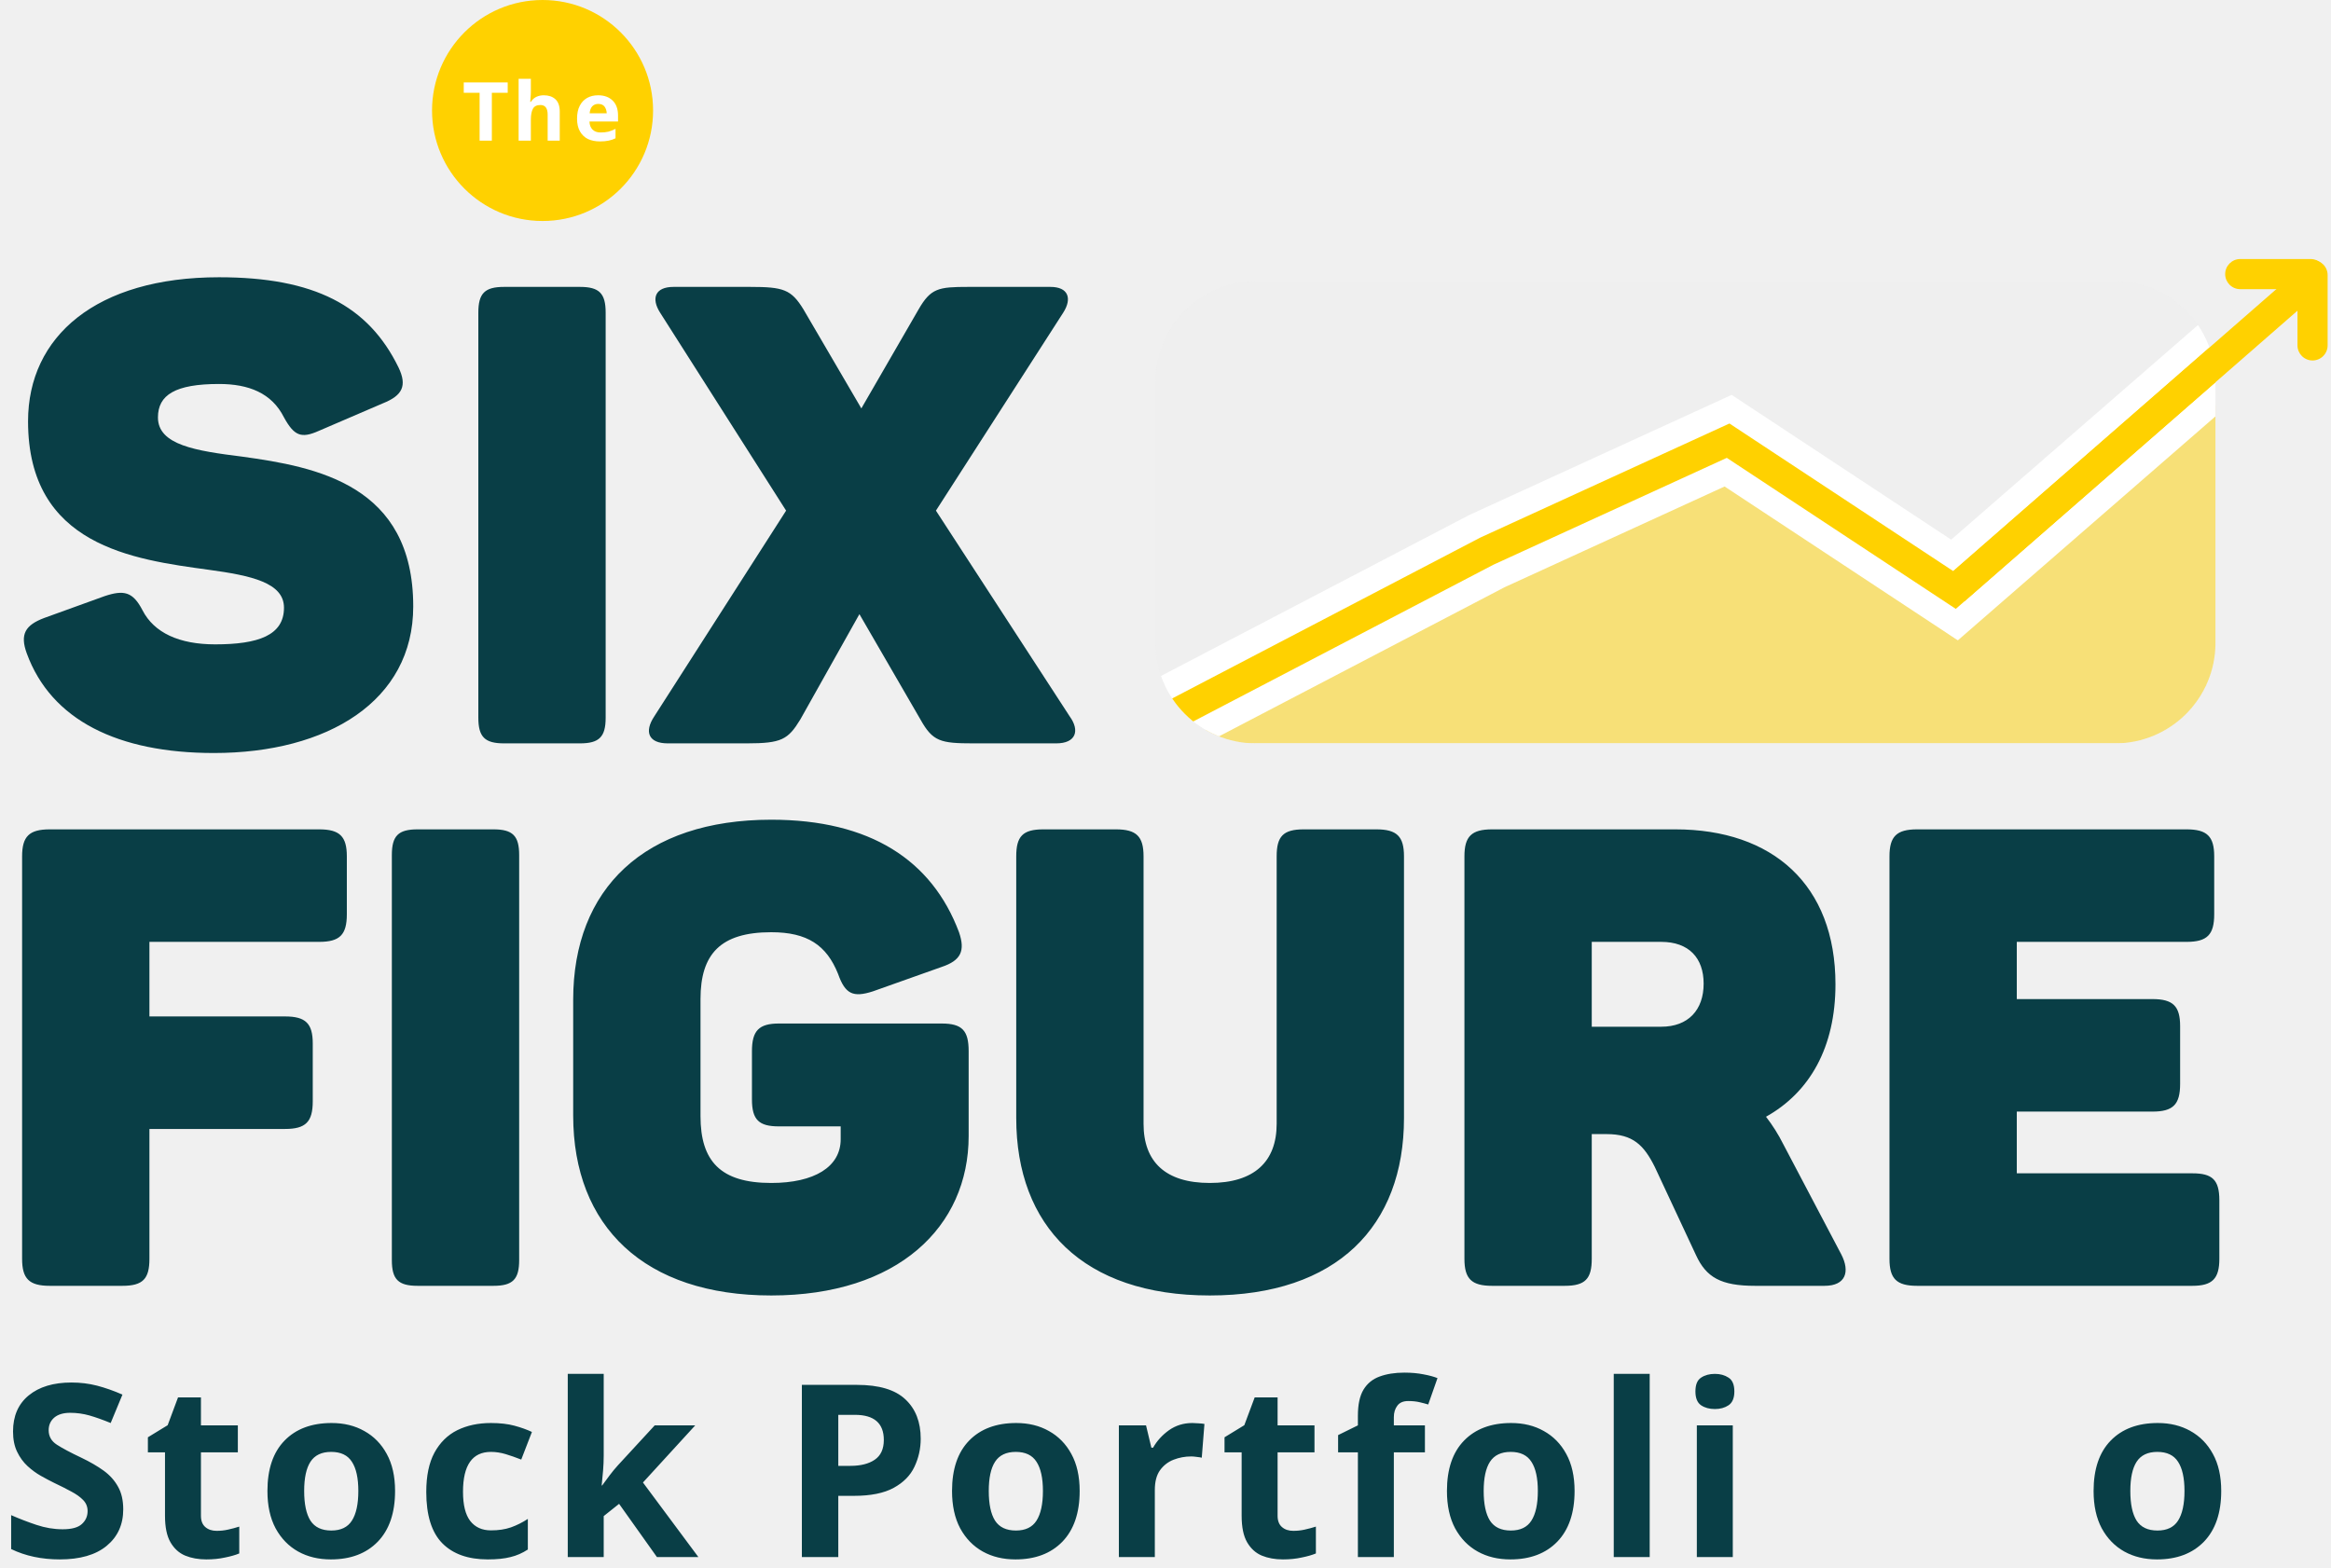
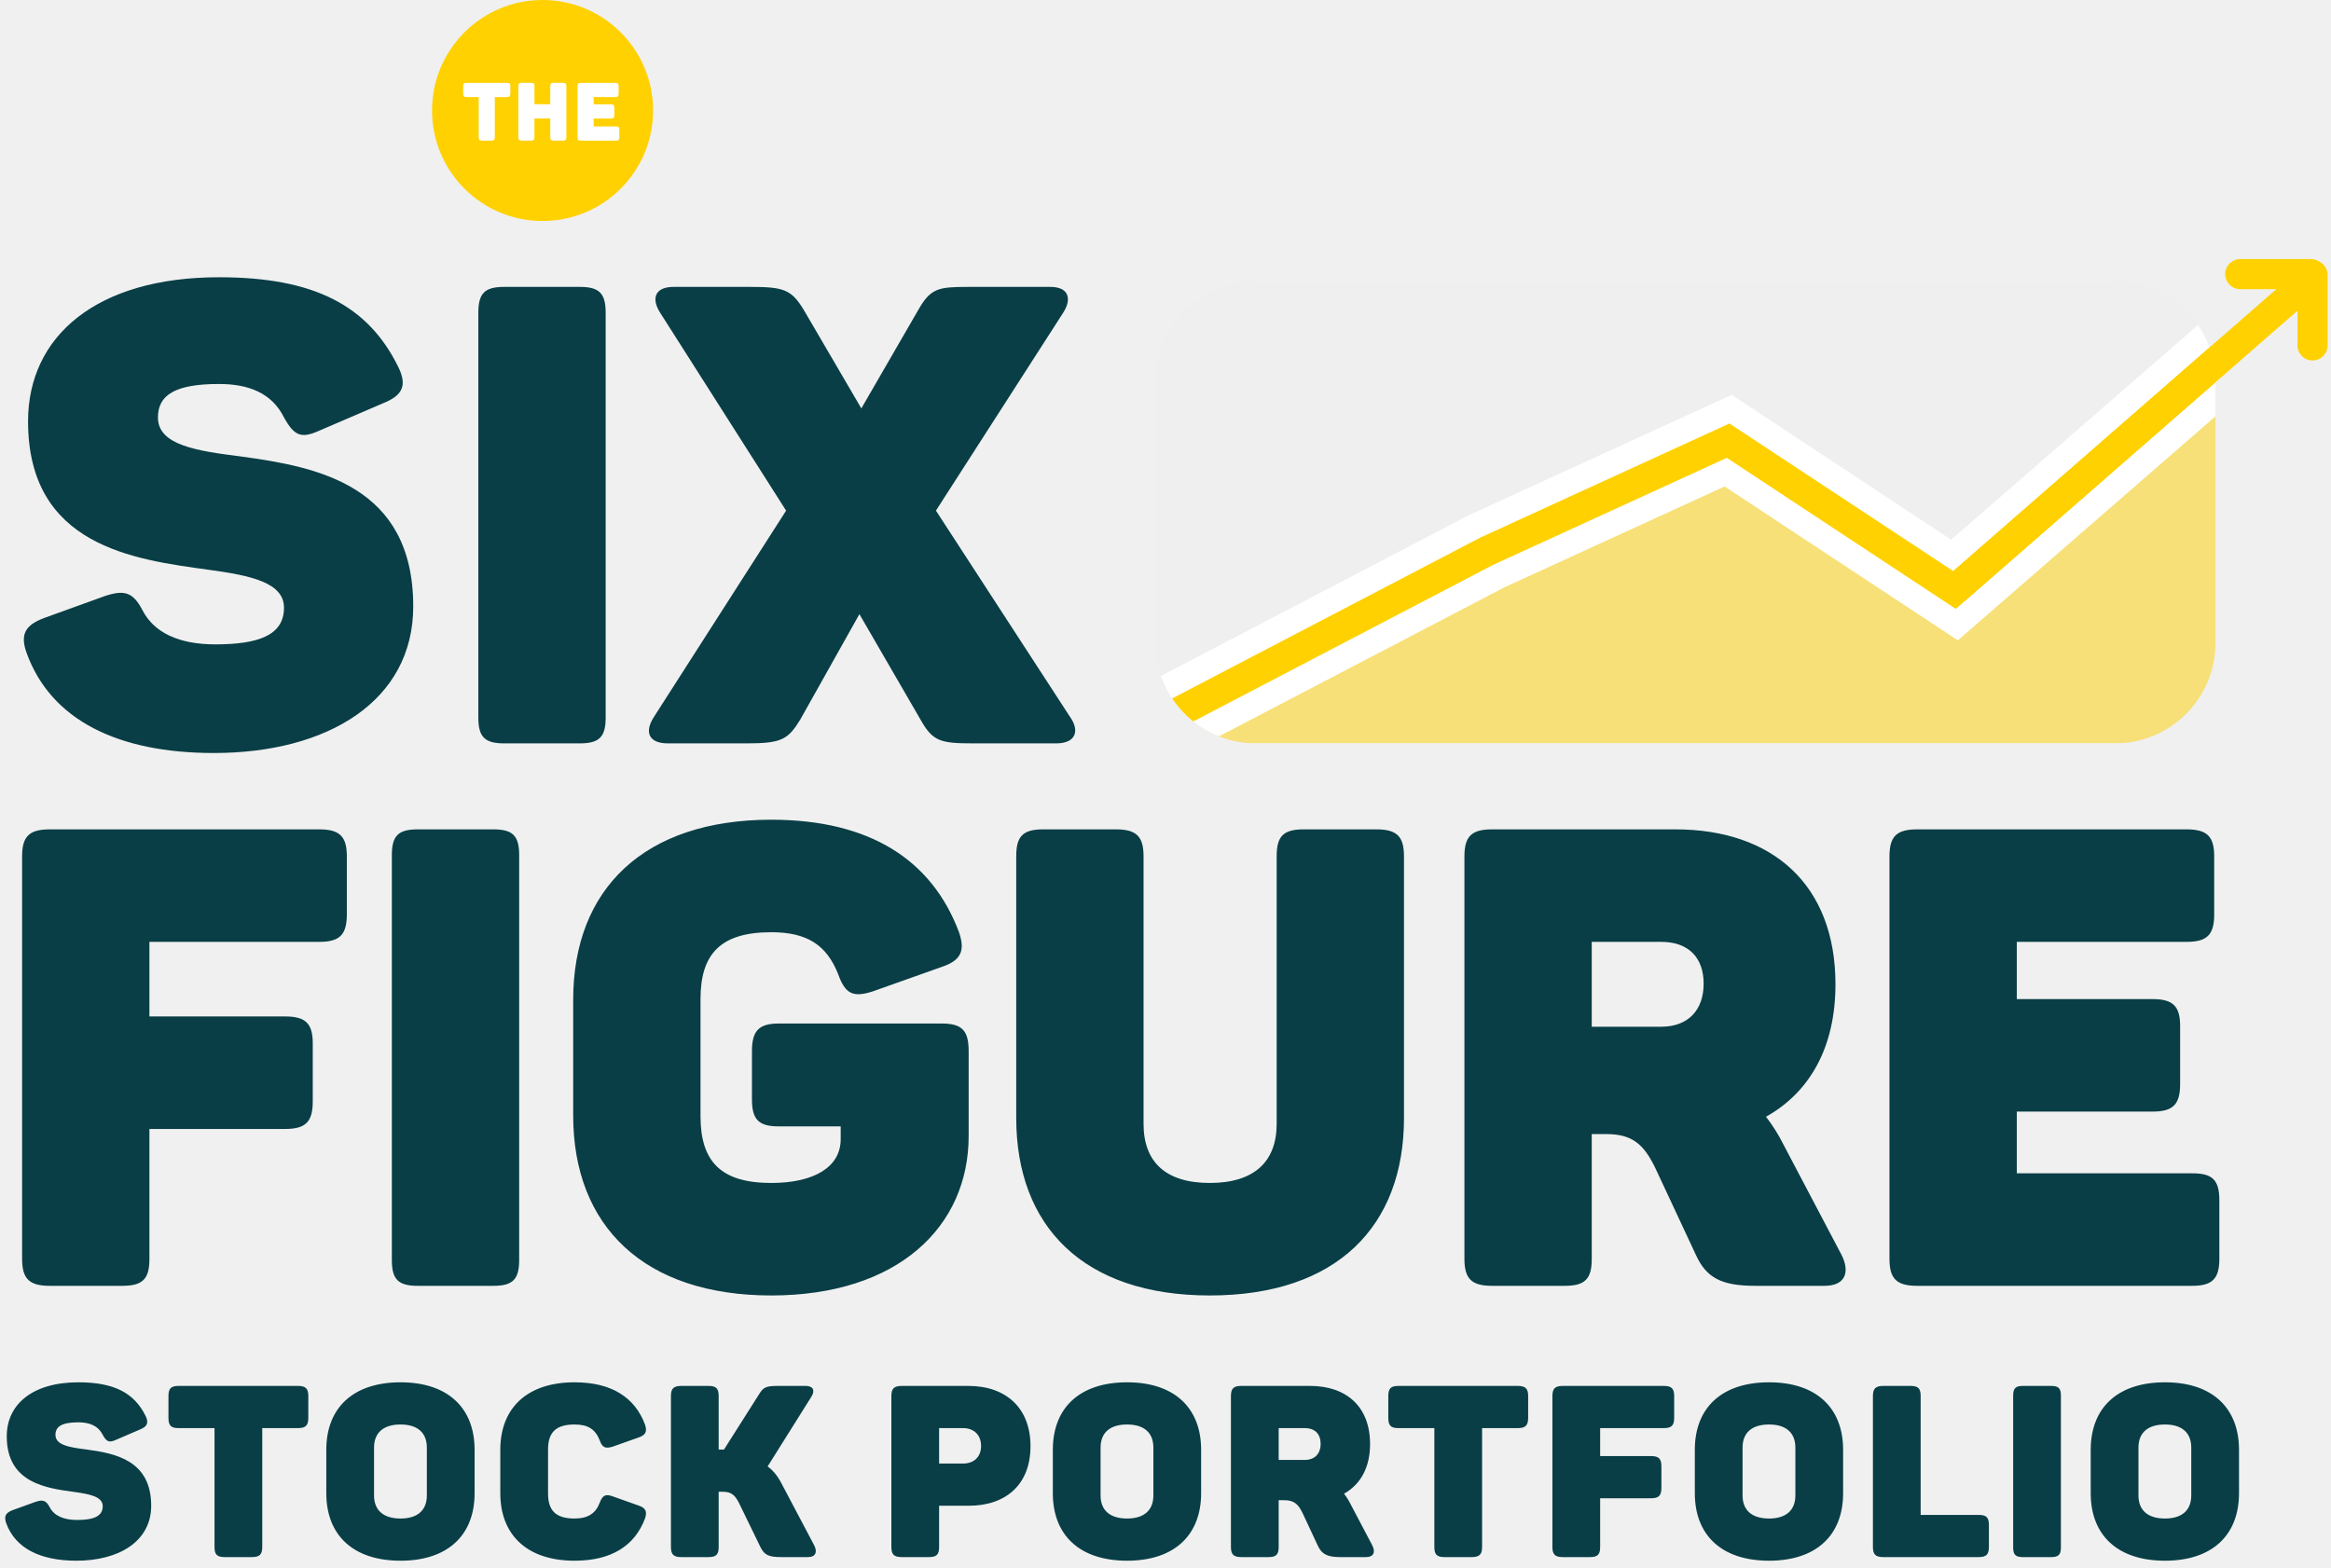
<svg xmlns="http://www.w3.org/2000/svg" xmlns:xlink="http://www.w3.org/1999/xlink" version="1.1" viewBox="0 0 232 156">
  <defs>
    <rect id="b" width="105.5" height="46" rx="10" />
  </defs>
  <g fill="none" fill-rule="evenodd">
    <g transform="translate(-1)">
      <path d="m3.792 41.936c0 12.416 10.496 13.76 17.984 14.784 4.224 0.576 7.488 1.28 7.488 3.776 0 2.752-2.56 3.648-6.848 3.648-3.584 0-6.08-1.152-7.232-3.392-0.96-1.856-1.856-2.048-3.776-1.408l-6.016 2.176c-1.856 0.704-2.432 1.6-1.728 3.52 2.432 6.656 9.088 9.92 18.624 9.92 11.328 0 19.84-5.184 19.84-14.592 0-12.096-9.6-13.888-17.024-14.912-4.608-0.576-8.384-1.152-8.384-3.904 0-2.24 1.728-3.328 6.08-3.328 2.944 0 5.248 0.896 6.464 3.328 1.024 1.856 1.728 2.112 3.456 1.344l6.4-2.752c1.92-0.768 2.432-1.728 1.536-3.584-3.008-6.144-8.384-8.96-17.856-8.96-12.224 0-19.008 5.888-19.008 14.336zm44.816-10.816v40.32c0 1.92 0.64 2.56 2.56 2.56h7.552c1.92 0 2.56-0.64 2.56-2.56v-40.32c0-1.92-0.64-2.56-2.56-2.56h-7.552c-1.92 0-2.56 0.64-2.56 2.56zm58.856 40.192l-13.312-20.48 12.672-19.712c0.896-1.408 0.512-2.56-1.28-2.56h-8.192c-2.944 0-3.712 0.128-4.928 2.24l-5.696 9.856-5.76-9.856c-1.216-1.984-1.984-2.24-5.312-2.24h-7.616c-1.856 0-2.24 1.152-1.344 2.56l12.544 19.712-13.12 20.48c-1.024 1.536-0.576 2.688 1.344 2.688h7.872c3.456 0 4.096-0.384 5.312-2.368l5.888-10.496 6.08 10.496c1.216 2.176 1.984 2.368 5.248 2.368h8.256c1.984 0 2.368-1.28 1.344-2.688zm-74.696 11.248h-26.816c-2.048 0-2.752 0.704-2.752 2.688v40.064c0 1.984 0.704 2.688 2.752 2.688h7.232c2.048 0 2.688-0.704 2.688-2.688v-12.928h13.504c2.048 0 2.752-0.704 2.752-2.752v-5.76c0-1.984-0.704-2.688-2.752-2.688h-13.504v-7.424h16.896c2.048 0 2.752-0.704 2.752-2.752v-5.76c0-1.984-0.704-2.688-2.752-2.688zm7.232 2.56v40.32c0 1.92 0.64 2.56 2.56 2.56h7.552c1.92 0 2.56-0.64 2.56-2.56v-40.32c0-1.92-0.64-2.56-2.56-2.56h-7.552c-1.92 0-2.56 0.64-2.56 2.56zm54.72 16.768h-16.192c-1.984 0-2.688 0.704-2.688 2.752v4.8c0 2.048 0.704 2.688 2.688 2.688h6.144v1.28c0 2.752-2.624 4.352-6.912 4.352-5.056 0-7.04-2.176-7.04-6.656v-11.648c0-4.48 1.984-6.656 7.04-6.656 3.584 0 5.504 1.28 6.656 4.16 0.704 1.984 1.472 2.368 3.456 1.728l6.848-2.432c1.92-0.64 2.368-1.6 1.728-3.456-2.688-7.168-8.832-11.2-18.688-11.2-12.608 0-19.712 6.848-19.712 17.92v11.52c0 11.072 7.104 17.92 19.712 17.92s19.648-6.848 19.648-15.872v-8.448c0-2.048-0.64-2.752-2.688-2.752zm20.096 9.984v-26.624c0-1.984-0.704-2.688-2.752-2.688h-7.232c-2.048 0-2.688 0.704-2.688 2.688v26.048c0 10.752 6.656 17.664 19.264 17.664 12.672 0 19.328-6.912 19.328-17.664v-26.048c0-1.984-0.704-2.688-2.752-2.688h-7.232c-2.048 0-2.688 0.704-2.688 2.688v26.624c0 3.776-2.24 5.888-6.656 5.888s-6.592-2.112-6.592-5.888zm52.928-29.312c9.664 0 15.936 5.504 15.936 15.424 0 6.272-2.56 10.752-6.912 13.184 0.64 0.832 1.216 1.728 1.728 2.752l5.76 10.944c0.896 1.728 0.448 3.136-1.664 3.136h-6.912c-3.392 0-4.864-0.832-5.888-3.072l-4.096-8.768c-1.088-2.176-2.176-3.264-4.8-3.264h-1.472v12.416c0 1.984-0.64 2.688-2.688 2.688h-7.232c-2.048 0-2.752-0.704-2.752-2.688v-40.064c0-1.984 0.704-2.688 2.752-2.688h18.24zm2.816 15.36c0-2.56-1.472-4.16-4.224-4.16h-6.912v8.448h6.912c2.688 0 4.224-1.664 4.224-4.288zm48.064-15.36h-26.816c-2.048 0-2.752 0.704-2.752 2.688v40.064c0 1.984 0.704 2.688 2.752 2.688h27.392c1.984 0 2.688-0.704 2.688-2.688v-5.824c0-2.048-0.704-2.688-2.688-2.688h-17.472v-6.144h13.504c2.048 0 2.752-0.704 2.752-2.752v-5.76c0-1.984-0.704-2.688-2.752-2.688h-13.504v-5.696h16.896c2.048 0 2.752-0.704 2.752-2.752v-5.76c0-1.984-0.704-2.688-2.752-2.688z" fill="#093e46" />
-       <text fill="#093e46" font-family="Panton-BlackCaps, Panton" font-size="24" font-weight="700" letter-spacing=".95">
-         <tspan x="1" y="155">Stock Portfoli</tspan>
-         <tspan x="208.292" y="155">o</tspan>
-       </text>
+       <path d="m1.672 142.98c0 4.656 3.936 5.16 6.744 5.544 1.584 0.216 2.808 0.48 2.808 1.416 0 1.032-0.96 1.368-2.568 1.368-1.344 0-2.28-0.432-2.712-1.272-0.36-0.696-0.696-0.768-1.416-0.528l-2.256 0.816c-0.696 0.264-0.912 0.6-0.648 1.32 0.912 2.496 3.408 3.72 6.984 3.72 4.248 0 7.44-1.944 7.44-5.472 0-4.536-3.6-5.208-6.384-5.592-1.728-0.216-3.144-0.432-3.144-1.464 0-0.84 0.648-1.248 2.28-1.248 1.104 0 1.968 0.336 2.424 1.248 0.384 0.696 0.648 0.792 1.296 0.504l2.4-1.032c0.72-0.288 0.912-0.648 0.576-1.344-1.128-2.304-3.144-3.36-6.696-3.36-4.584 0-7.128 2.208-7.128 5.376zm28.982-5.016h-11.88c-0.768 0-1.008 0.264-1.008 1.008v2.16c0 0.768 0.24 1.032 1.008 1.032h3.576v11.832c0 0.744 0.24 1.008 1.008 1.008h2.712c0.768 0 1.032-0.264 1.032-1.008v-11.832h3.552c0.768 0 1.032-0.264 1.032-1.032v-2.16c0-0.744-0.264-1.008-1.032-1.008zm2.822 6.36c0-4.152 2.64-6.72 7.392-6.72 4.728 0 7.368 2.568 7.368 6.72v4.32c0 4.152-2.64 6.72-7.368 6.72-4.752 0-7.392-2.568-7.392-6.72v-4.32zm10.008-0.216c0-1.512-0.96-2.304-2.616-2.304-1.68 0-2.64 0.792-2.64 2.304v4.752c0 1.512 0.96 2.304 2.64 2.304 1.656 0 2.616-0.792 2.616-2.304v-4.752zm7.31 0.216v4.32c0 4.152 2.664 6.72 7.392 6.72 3.696 0 6-1.512 7.008-4.2 0.24-0.696 0.072-1.056-0.648-1.296l-2.568-0.912c-0.72-0.264-1.008-0.096-1.296 0.648-0.384 1.032-1.152 1.56-2.496 1.56-1.896 0-2.64-0.816-2.64-2.496v-4.368c0-1.68 0.744-2.496 2.64-2.496 1.344 0 2.064 0.48 2.496 1.56 0.264 0.744 0.552 0.864 1.296 0.648l2.568-0.912c0.72-0.24 0.888-0.6 0.648-1.296-1.008-2.688-3.312-4.2-7.008-4.2-4.728 0-7.392 2.568-7.392 6.72zm31.238 9.504l-3.168-6c-0.408-0.816-0.864-1.416-1.464-1.848l4.368-6.96c0.384-0.624 0.144-1.056-0.576-1.056h-2.76c-1.248 0-1.464 0.144-1.92 0.888l-3.456 5.448h-0.528v-5.328c0-0.744-0.24-1.008-1.008-1.008h-2.712c-0.768 0-1.032 0.264-1.032 1.008v15.024c0 0.744 0.264 1.008 1.032 1.008h2.712c0.768 0 1.008-0.264 1.008-1.008v-5.496h0.432c0.912 0 1.248 0.432 1.632 1.2l2.088 4.296c0.408 0.84 0.864 1.008 2.136 1.008h2.592c0.792 0 0.96-0.528 0.624-1.176zm15.34-15.864c3.744 0 6.192 2.184 6.192 6 0 3.792-2.424 5.928-6.144 5.928h-2.952v4.104c0 0.744-0.24 1.008-1.008 1.008h-2.712c-0.768 0-1.032-0.264-1.032-1.008v-15.024c0-0.744 0.264-1.008 1.032-1.008h6.624zm-0.528 7.728c1.128 0 1.8-0.696 1.8-1.752s-0.672-1.776-1.8-1.776h-2.376v3.528h2.376zm8.942-1.368c0-4.152 2.64-6.72 7.392-6.72 4.728 0 7.368 2.568 7.368 6.72v4.32c0 4.152-2.64 6.72-7.368 6.72-4.752 0-7.392-2.568-7.392-6.72v-4.32zm10.008-0.216c0-1.512-0.96-2.304-2.616-2.304-1.68 0-2.64 0.792-2.64 2.304v4.752c0 1.512 0.96 2.304 2.64 2.304 1.656 0 2.616-0.792 2.616-2.304v-4.752zm15.59-6.144c3.624 0 5.976 2.064 5.976 5.784 0 2.352-0.96 4.032-2.592 4.944 0.24 0.312 0.456 0.648 0.648 1.032l2.16 4.104c0.336 0.648 0.168 1.176-0.624 1.176h-2.592c-1.272 0-1.824-0.312-2.208-1.152l-1.536-3.288c-0.408-0.816-0.816-1.224-1.8-1.224h-0.552v4.656c0 0.744-0.24 1.008-1.008 1.008h-2.712c-0.768 0-1.032-0.264-1.032-1.008v-15.024c0-0.744 0.264-1.008 1.032-1.008h6.84zm1.056 5.76c0-0.96-0.552-1.56-1.584-1.56h-2.592v3.168h2.592c1.008 0 1.584-0.624 1.584-1.608zm19.622-5.76h-11.88c-0.768 0-1.008 0.264-1.008 1.008v2.16c0 0.768 0.24 1.032 1.008 1.032h3.576v11.832c0 0.744 0.24 1.008 1.008 1.008h2.712c0.768 0 1.032-0.264 1.032-1.008v-11.832h3.552c0.768 0 1.032-0.264 1.032-1.032v-2.16c0-0.744-0.264-1.008-1.032-1.008zm14.534 0h-10.056c-0.768 0-1.032 0.264-1.032 1.008v15.024c0 0.744 0.264 1.008 1.032 1.008h2.712c0.768 0 1.008-0.264 1.008-1.008v-4.848h5.064c0.768 0 1.032-0.264 1.032-1.032v-2.16c0-0.744-0.264-1.008-1.032-1.008h-5.064v-2.784h6.336c0.768 0 1.032-0.264 1.032-1.032v-2.16c0-0.744-0.264-1.008-1.032-1.008zm3.086 6.36c0-4.152 2.64-6.72 7.392-6.72 4.728 0 7.368 2.568 7.368 6.72v4.32c0 4.152-2.64 6.72-7.368 6.72-4.752 0-7.392-2.568-7.392-6.72v-4.32zm10.008-0.216c0-1.512-0.96-2.304-2.616-2.304-1.68 0-2.64 0.792-2.64 2.304v4.752c0 1.512 0.96 2.304 2.64 2.304 1.656 0 2.616-0.792 2.616-2.304v-4.752zm11.462-6.144h-2.712c-0.768 0-1.032 0.264-1.032 1.008v15.024c0 0.744 0.264 1.008 1.032 1.008h9.504c0.744 0 1.008-0.264 1.008-1.008v-2.184c0-0.768-0.264-1.008-1.008-1.008h-5.784v-11.832c0-0.744-0.24-1.008-1.008-1.008zm10.214 0.96v15.12c0 0.72 0.24 0.96 0.96 0.96h2.832c0.72 0 0.96-0.24 0.96-0.96v-15.12c0-0.72-0.24-0.96-0.96-0.96h-2.832c-0.72 0-0.96 0.24-0.96 0.96zm7.718 5.4c0-4.152 2.64-6.72 7.392-6.72 4.728 0 7.368 2.568 7.368 6.72v4.32c0 4.152-2.64 6.72-7.368 6.72-4.752 0-7.392-2.568-7.392-6.72v-4.32zm10.008-0.216c0-1.512-0.96-2.304-2.616-2.304-1.68 0-2.64 0.792-2.64 2.304v4.752c0 1.512 0.96 2.304 2.64 2.304 1.656 0 2.616-0.792 2.616-2.304v-4.752z" fill="#093e46" />
      <circle cx="55" cy="11" r="11" fill="#FFD100" />
-       <text fill="#FFFFFF" font-family="Panton-BlackCaps, Panton" font-size="8.102" font-weight="700" letter-spacing=".3">
-         <tspan x="47" y="14">Th</tspan>
-         <tspan x="58.076" y="14">e</tspan>
-       </text>
+       <path d="m51.448 8.247h-4.011c-0.259 0-0.34 0.089-0.34 0.34v0.729c0 0.259 0.081 0.348 0.34 0.348h1.207v3.994c0 0.251 0.081 0.34 0.34 0.34h0.916c0.259 0 0.348-0.089 0.348-0.34v-3.994h1.199c0.259 0 0.348-0.089 0.348-0.348v-0.729c0-0.251-0.089-0.34-0.348-0.34zm5.583-0.008h-0.924c-0.251 0-0.34 0.089-0.34 0.348v1.791h-1.572v-1.791c0-0.259-0.081-0.348-0.34-0.348h-0.916c-0.259 0-0.348 0.089-0.348 0.348v5.072c0 0.251 0.089 0.34 0.348 0.34h0.916c0.259 0 0.34-0.089 0.34-0.34v-1.864h1.572v1.864c0 0.251 0.089 0.34 0.34 0.34h0.924c0.251 0 0.34-0.089 0.34-0.34v-5.072c0-0.259-0.089-0.348-0.34-0.348zm5.194 0.008h-3.395c-0.259 0-0.348 0.089-0.348 0.34v5.072c0 0.251 0.089 0.34 0.348 0.34h3.468c0.251 0 0.34-0.089 0.34-0.34v-0.737c0-0.259-0.089-0.34-0.34-0.34h-2.212v-0.778h1.71c0.259 0 0.348-0.089 0.348-0.348v-0.729c0-0.251-0.089-0.34-0.348-0.34h-1.71v-0.721h2.139c0.259 0 0.348-0.089 0.348-0.348v-0.729c0-0.251-0.089-0.34-0.348-0.34z" fill="#fff" />
      <g transform="translate(116 28)">
        <mask id="a" fill="white">
          <use xlink:href="#b" />
        </mask>
        <use fill="#EEEEEE" fill-opacity=".5" xlink:href="#b" />
        <path d="m3.382 46l19.879-16.902c6.134-3.464 10.756-5.693 13.867-6.687s9.193-2.184 18.248-3.572l24.342 16.785 31.398-28.312 0.827 25.263c0.235 7.176-5.392 13.183-12.568 13.418-0.142 0.005-0.284 0.007-0.425 0.007h-95.567z" fill="#FFD100" fill-opacity=".503" mask="url(#a)" />
        <polyline points="1 43.567 32.979 26.868 56.997 15.868 79.529 30.732 116 -0.986" mask="url(#a)" stroke="#fff" stroke-width="8" />
        <polyline points="1 43.567 32.979 26.868 56.997 15.868 79.529 30.732 114.01 0.636" mask="url(#a)" stroke="#FFD100" stroke-width="3" />
      </g>
      <path d="m195.53 58.732l34.481-30.097" stroke="#FFD100" stroke-width="3" />
      <g transform="translate(227.95 28.915) rotate(30) translate(-7 -5)" fill="#FFD100">
        <rect transform="translate(5.7679 3.8301) rotate(-30) translate(-5.7679 -3.8301)" x=".768" y="2.33" width="10" height="3" rx="1.5" />
        <rect transform="translate(10.768 5.0981) scale(-1) rotate(60) translate(-10.768 -5.0981)" x="5.768" y="3.598" width="10" height="3" rx="1.5" />
      </g>
    </g>
  </g>
</svg>
